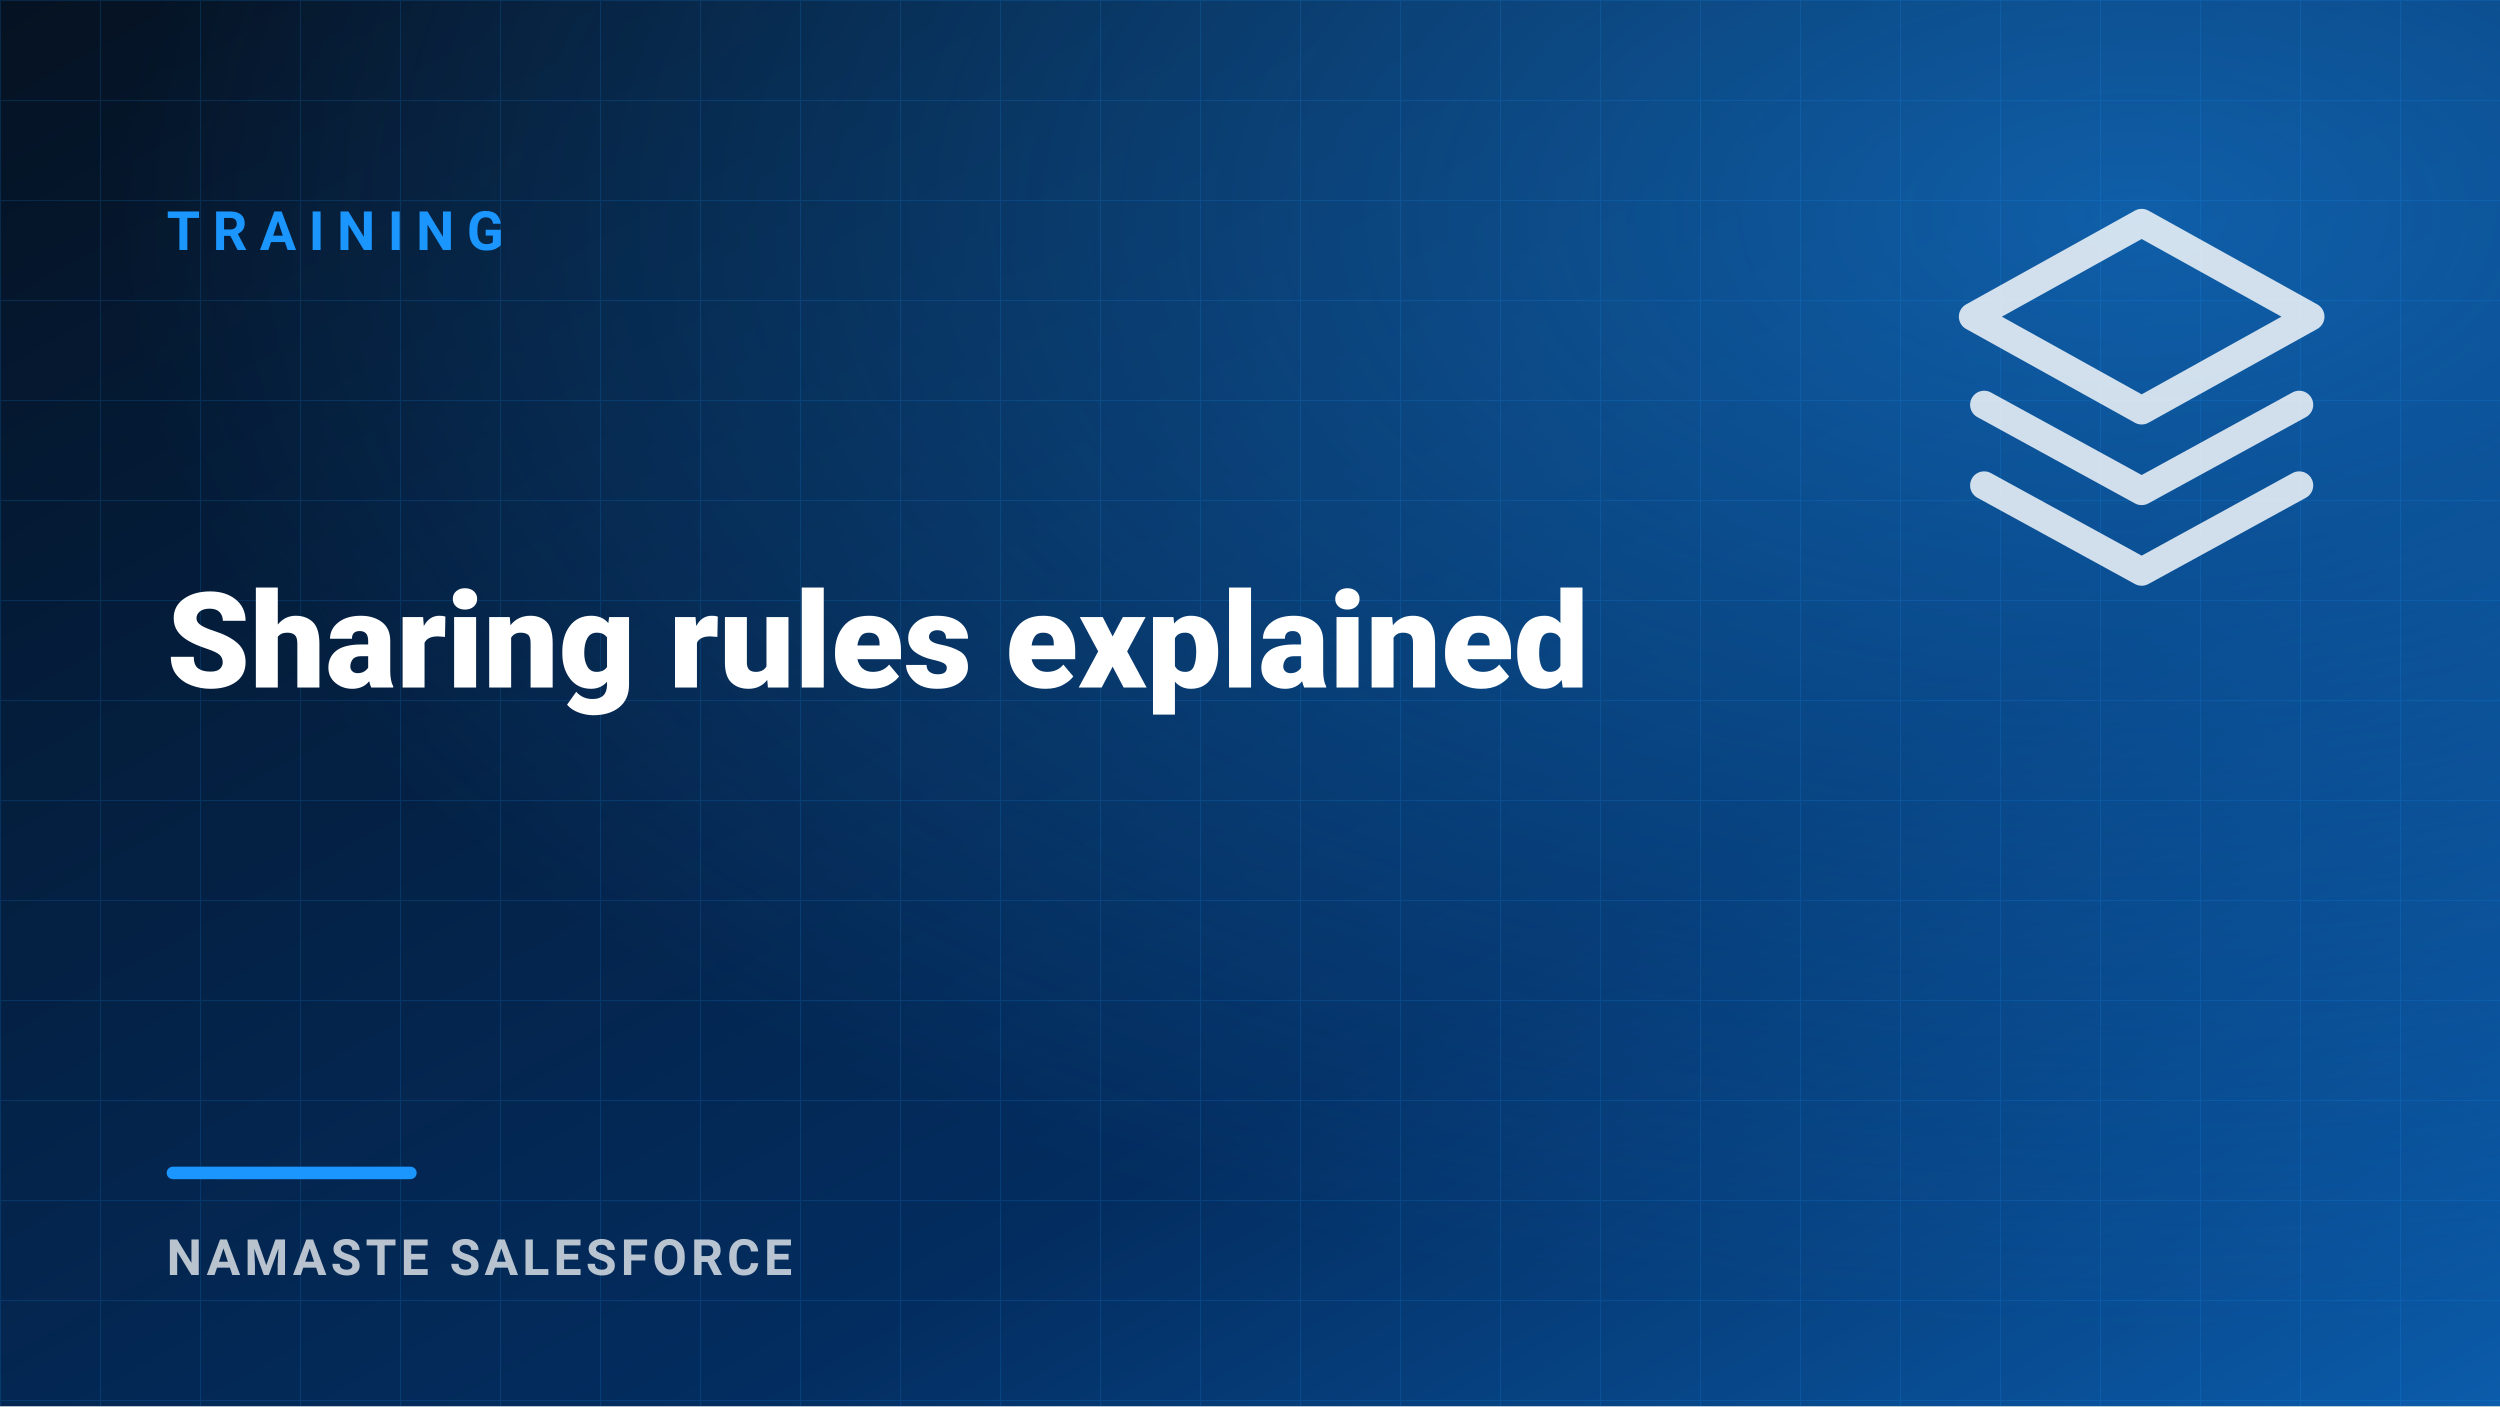
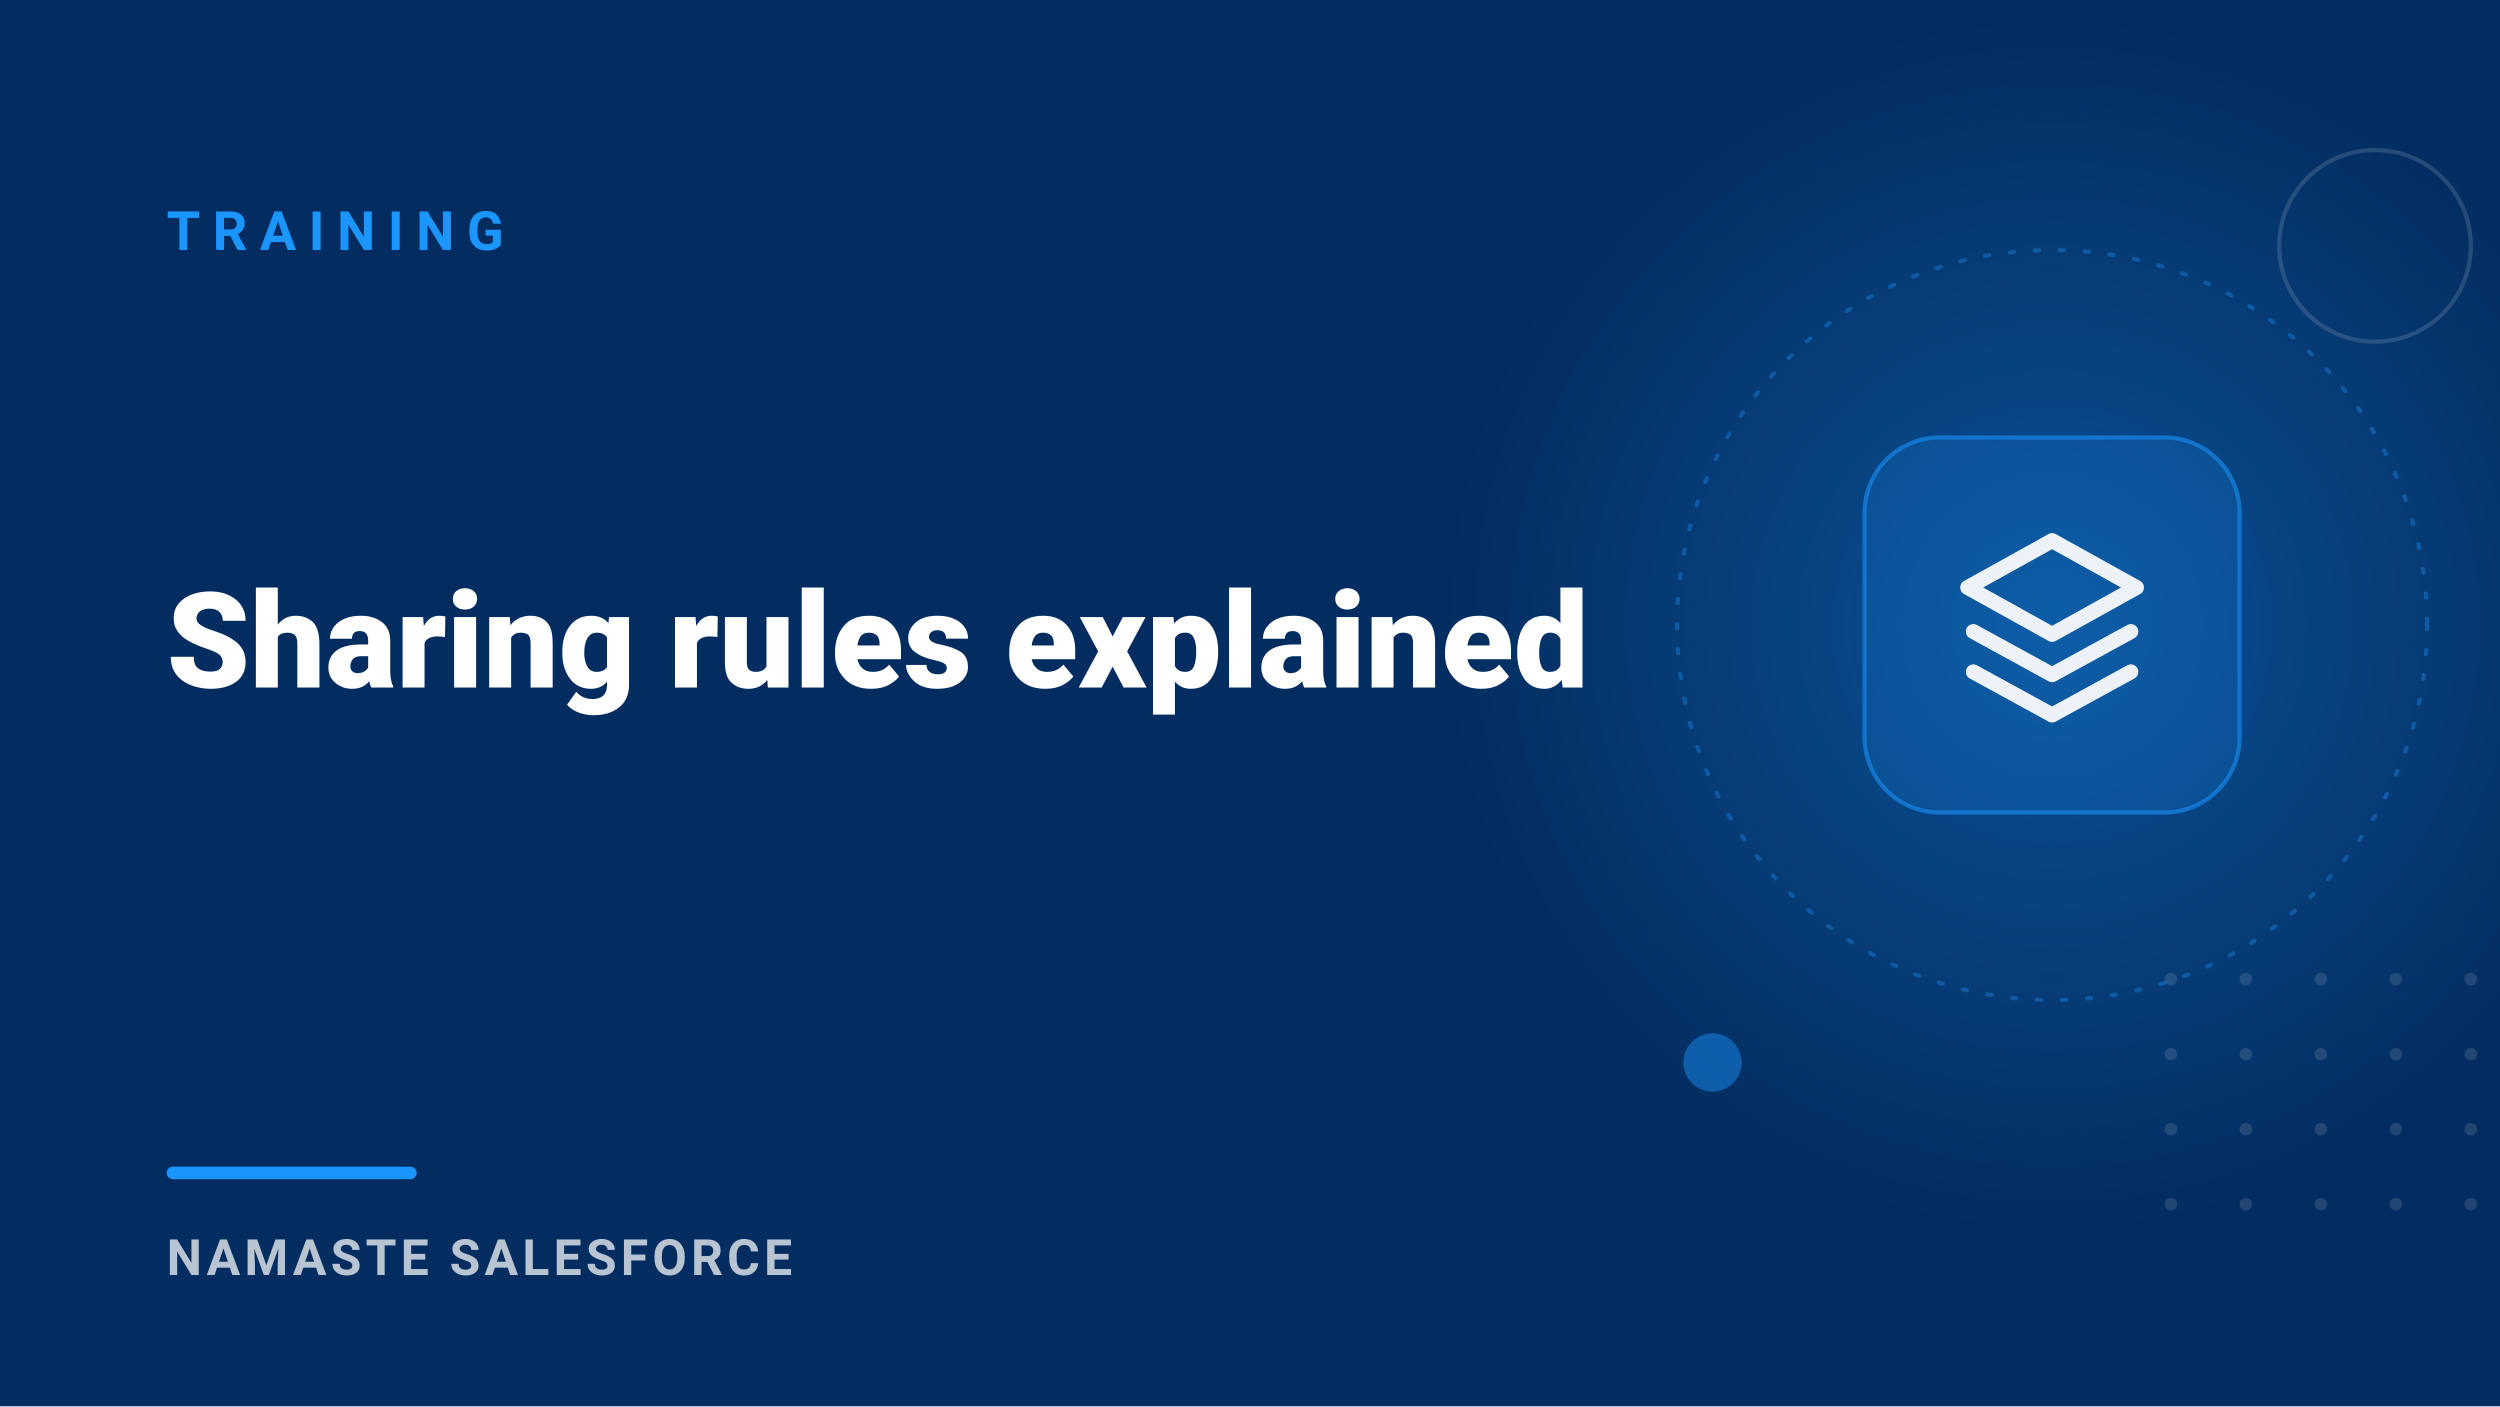
<svg xmlns="http://www.w3.org/2000/svg" viewBox="0 0 1200 675" font-family="Figtree,-apple-system,'Segoe UI',Roboto,sans-serif">
  <defs>
-     <linearGradient id="bg" x1="0" y1="0" x2="1" y2="1">
-       <stop offset="0" stop-color="#051222" />
-       <stop offset="0.65" stop-color="#032d60" />
-       <stop offset="1" stop-color="#0b5cab" />
-     </linearGradient>
-     <pattern id="grid" width="48" height="48" patternUnits="userSpaceOnUse">
-       <path d="M48 0H0v48" fill="none" stroke="rgba(27,150,255,0.16)" stroke-width="1" />
-     </pattern>
-     <radialGradient id="glow" cx="0.85" cy="0.15" r="0.8">
-       <stop offset="0" stop-color="rgba(27,150,255,0.5)" />
+     <radialGradient id="glow" cx="0.5" cy="0.5" r="0.5">
+       <stop offset="0" stop-color="rgba(27,150,255,0.35)" />
      <stop offset="1" stop-color="rgba(27,150,255,0)" />
    </radialGradient>
+     <clipPath id="frame">
+       <rect width="1200" height="675" />
+     </clipPath>
  </defs>
-   <rect width="1200" height="675" fill="url(#bg)" />
-   <rect width="1200" height="675" fill="url(#grid)" />
-   <rect width="1200" height="675" fill="url(#glow)" />
-   <g transform="translate(920,80) scale(9)" fill="none" stroke="rgba(255,255,255,0.9)" stroke-width="1.5" stroke-linecap="round" stroke-linejoin="round" opacity="0.9">
-     <path d="m12 3 9 5-9 5-9-5 9-5z" />
-     <path d="m3.6 12.7 8.4 4.6 8.4-4.6M3.6 17 12 21.6 20.4 17" />
+   <rect width="1200" height="675" fill="#032d60" />
+   <g clip-path="url(#frame)">
+     <circle cx="985" cy="300" r="290" fill="url(#glow)" />
+     <circle cx="985" cy="300" r="180" fill="none" stroke="rgba(27,150,255,0.35)" stroke-width="2" stroke-dasharray="2 10" stroke-linecap="round" />
+     <circle cx="1140" cy="118" r="46" fill="none" stroke="rgba(255,255,255,0.14)" stroke-width="2" />
+     <circle cx="822" cy="510" r="14" fill="rgba(27,150,255,0.45)" />
+     <g fill="rgba(255,255,255,0.12)" transform="translate(1042,470)">
+       <circle cx="0" cy="0" r="3" />
+       <circle cx="0" cy="36" r="3" />
+       <circle cx="0" cy="72" r="3" />
+       <circle cx="0" cy="108" r="3" />
+       <circle cx="36" cy="0" r="3" />
+       <circle cx="36" cy="36" r="3" />
+       <circle cx="36" cy="72" r="3" />
+       <circle cx="36" cy="108" r="3" />
+       <circle cx="72" cy="0" r="3" />
+       <circle cx="72" cy="36" r="3" />
+       <circle cx="72" cy="72" r="3" />
+       <circle cx="72" cy="108" r="3" />
+       <circle cx="108" cy="0" r="3" />
+       <circle cx="108" cy="36" r="3" />
+       <circle cx="108" cy="72" r="3" />
+       <circle cx="108" cy="108" r="3" />
+       <circle cx="144" cy="0" r="3" />
+       <circle cx="144" cy="36" r="3" />
+       <circle cx="144" cy="72" r="3" />
+       <circle cx="144" cy="108" r="3" />
+     </g>
+     <rect x="895" y="210" width="180" height="180" rx="36" fill="rgba(27,150,255,0.16)" stroke="rgba(27,150,255,0.55)" stroke-width="2" />
+     <g transform="translate(931,246) scale(4.5)" fill="none" stroke="rgba(255,255,255,0.92)" stroke-width="1.6" stroke-linecap="round" stroke-linejoin="round">
+       <path d="m12 3 9 5-9 5-9-5 9-5z" />
+       <path d="m3.6 12.7 8.4 4.6 8.4-4.6M3.6 17 12 21.6 20.4 17" />
+     </g>
  </g>
  <text x="80" y="120" font-size="26" font-weight="700" letter-spacing="6" fill="#1b96ff">TRAINING</text>
  <text x="80" y="330" font-size="64" font-weight="800" fill="#ffffff">
    <tspan x="80" dy="0">Sharing rules explained</tspan>
  </text>
  <rect x="80" y="560" width="120" height="6" rx="3" fill="#1b96ff" />
  <text x="80" y="612" font-size="24" font-weight="600" letter-spacing="2" fill="rgba(244,246,248,0.75)">NAMASTE SALESFORCE</text>
</svg>
